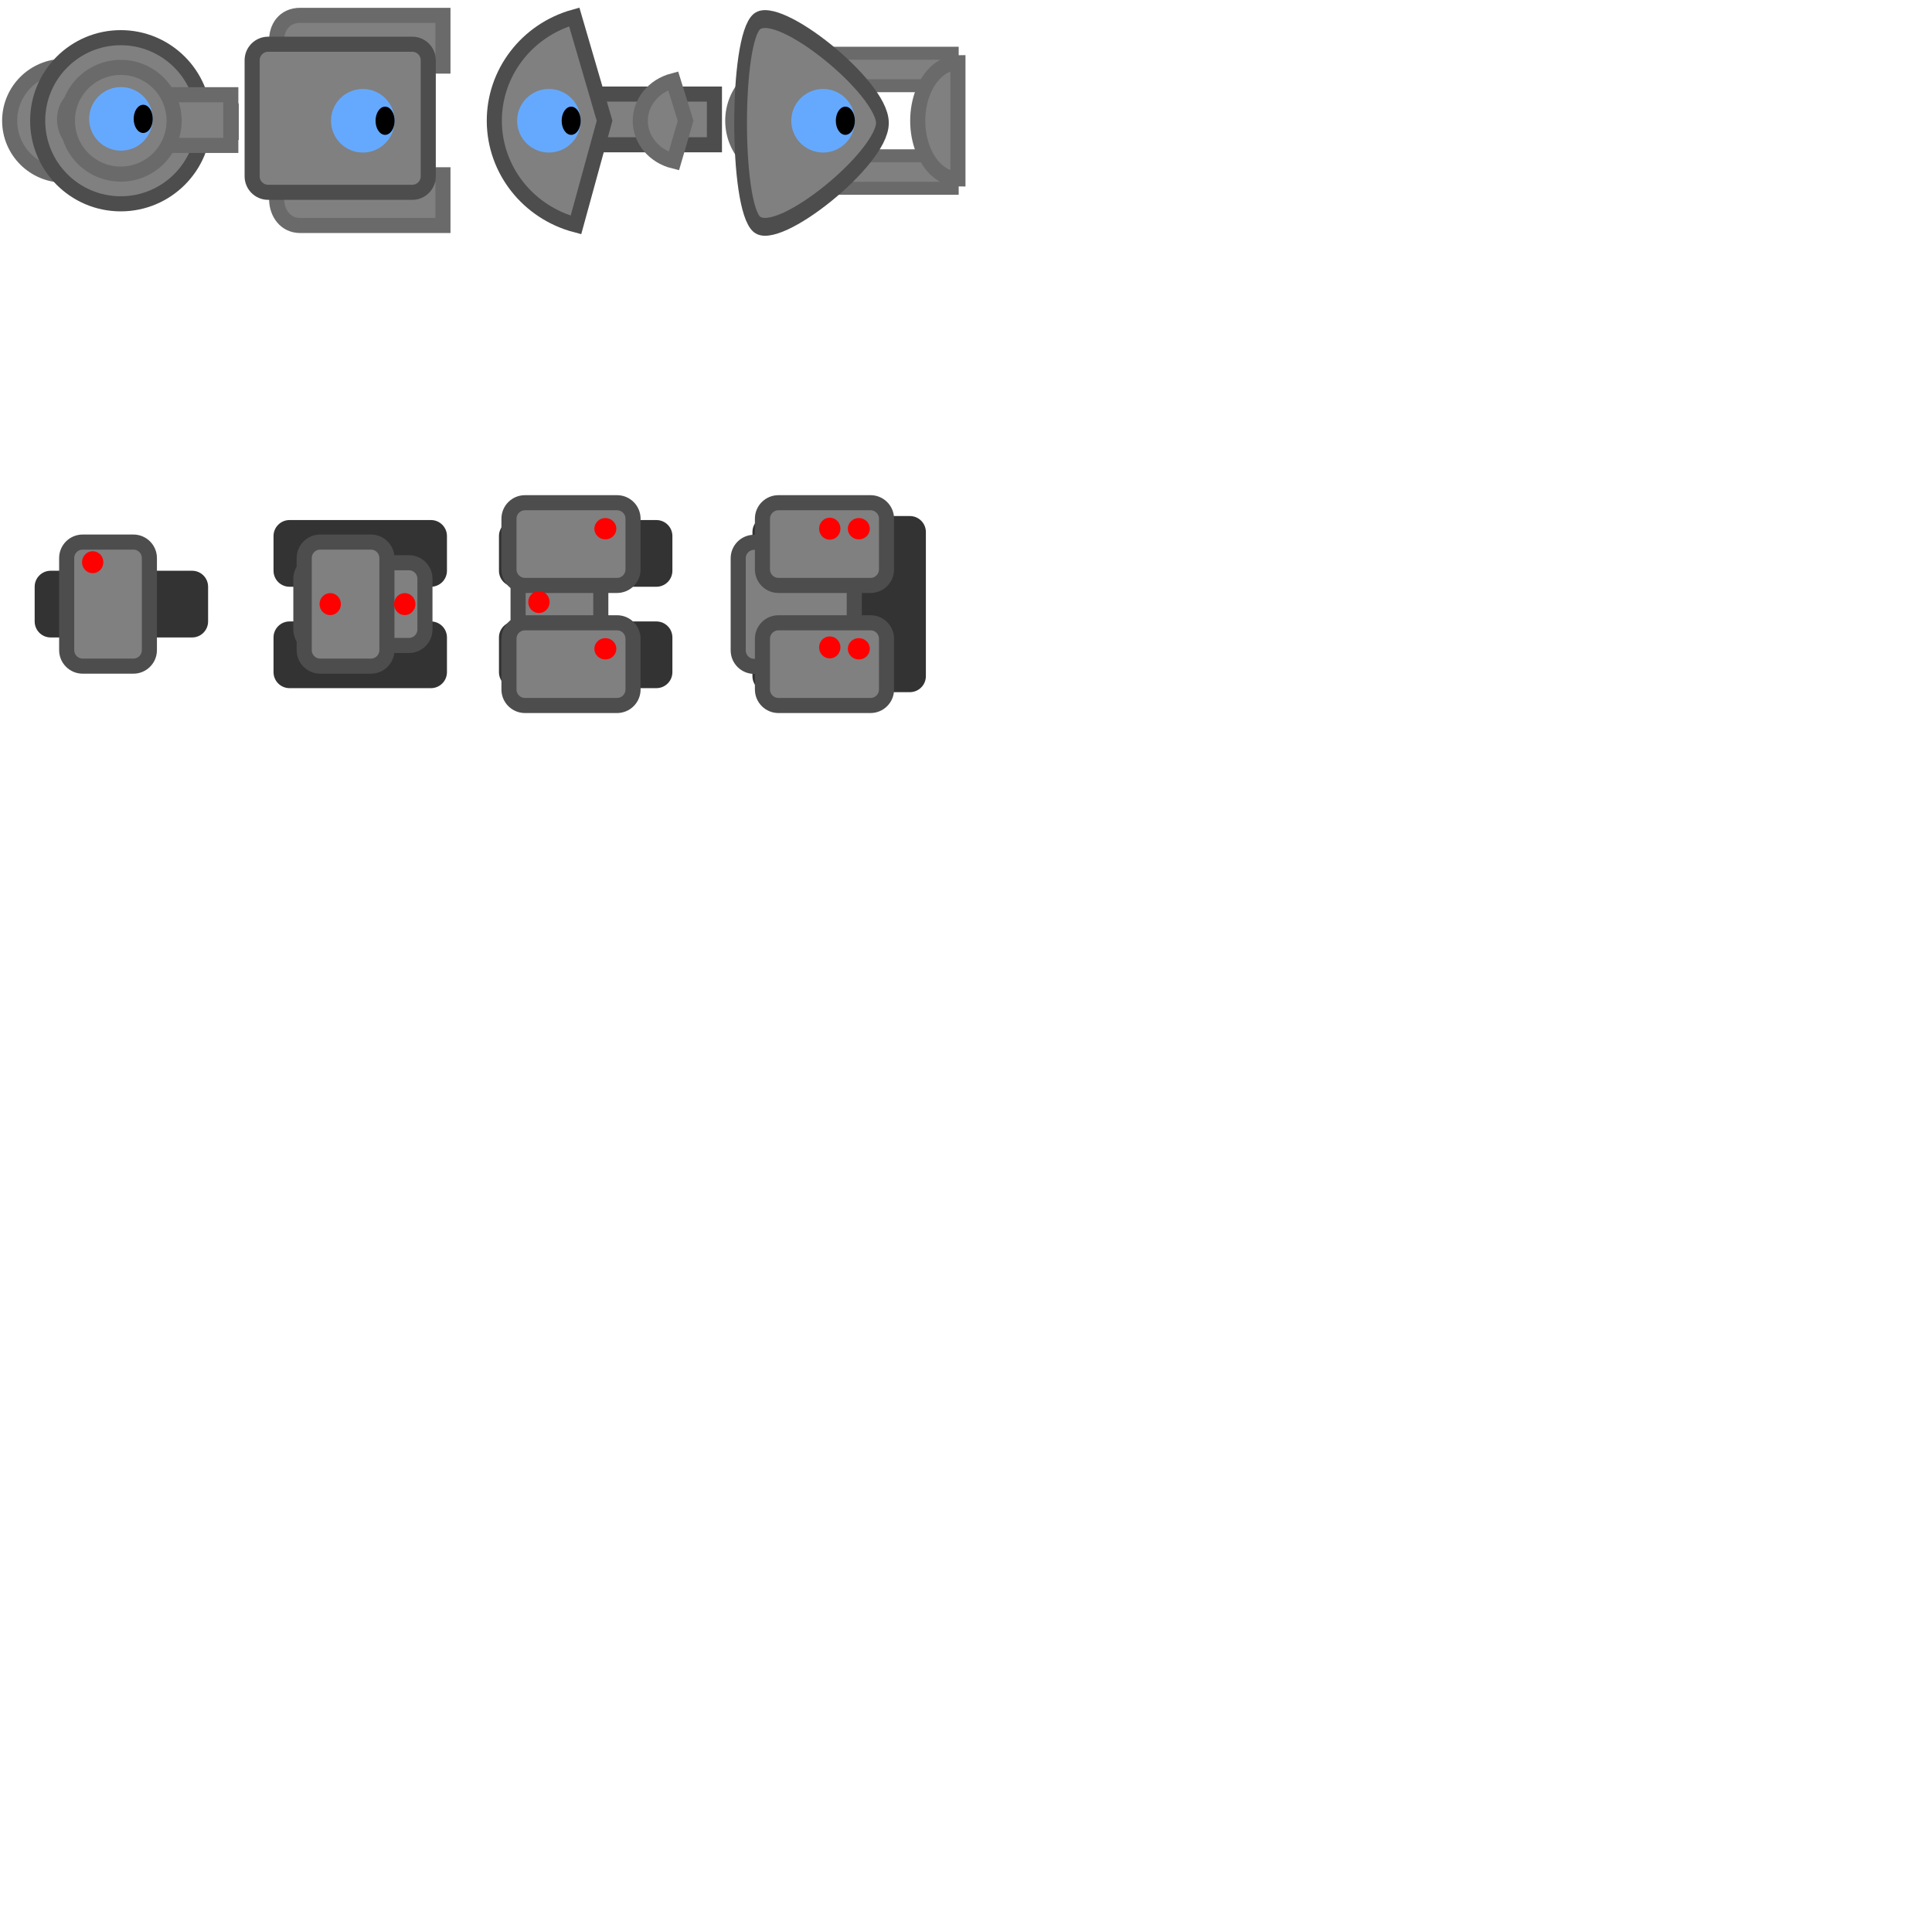
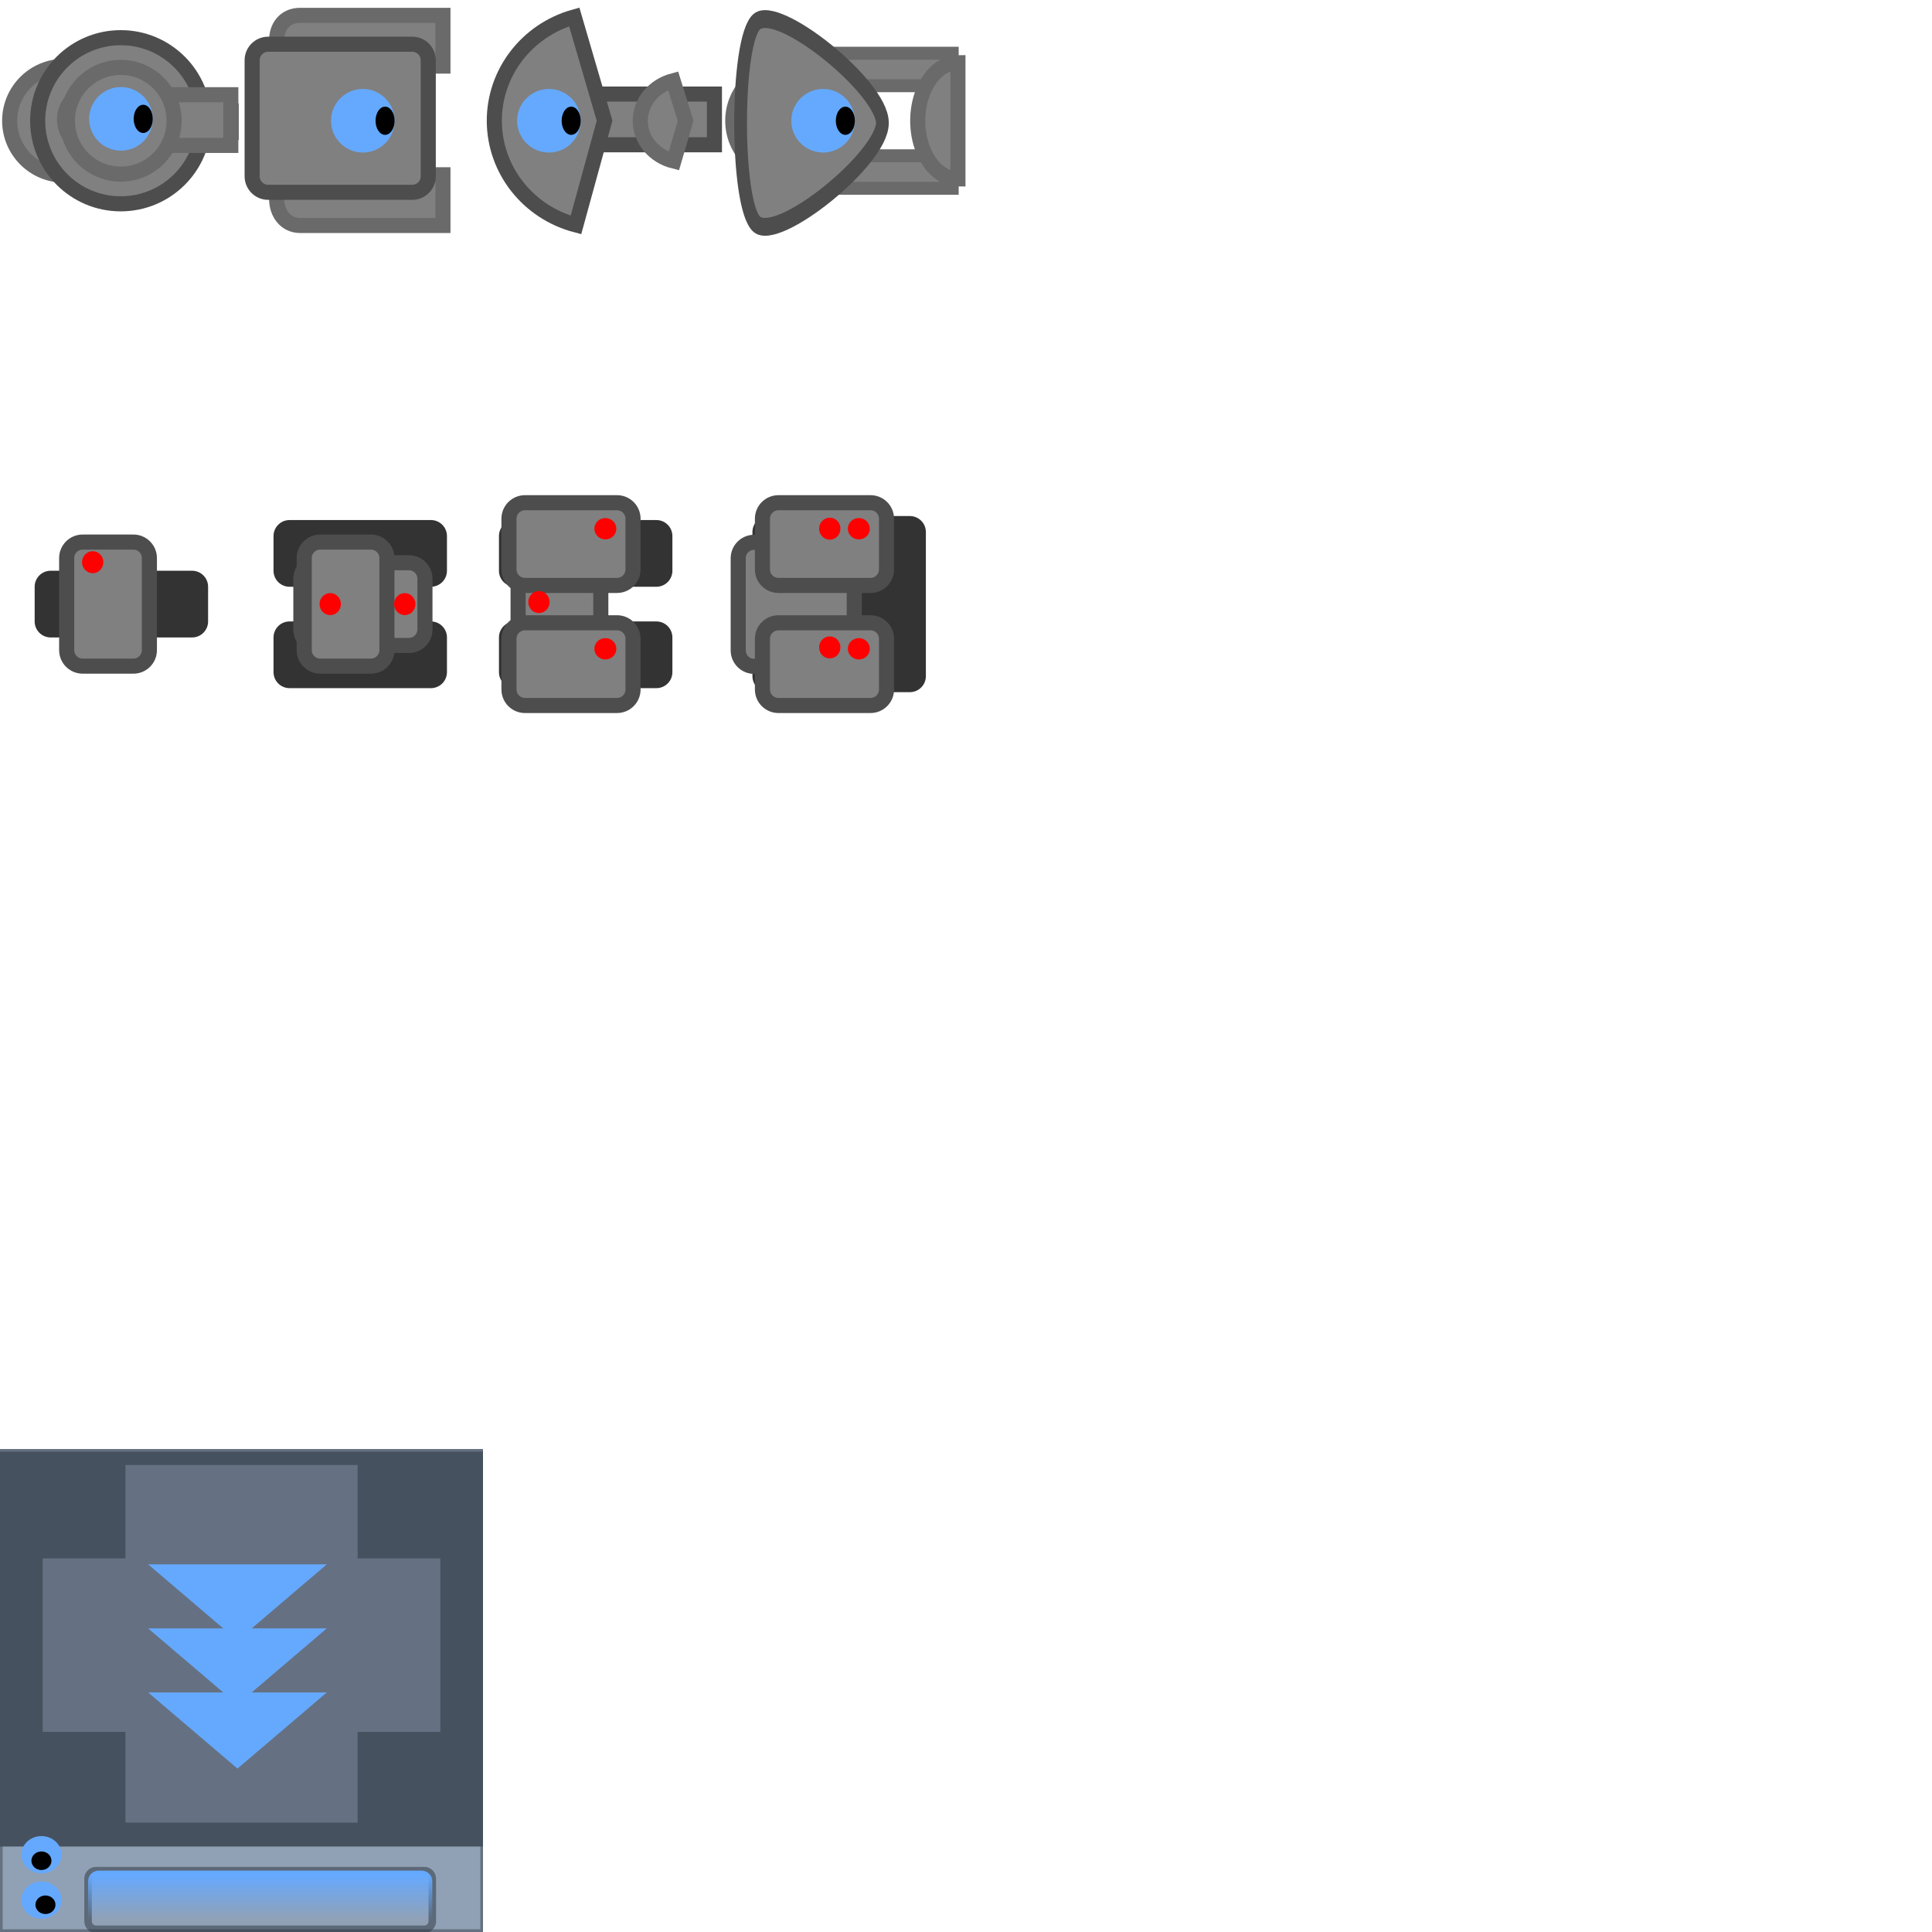
<svg xmlns="http://www.w3.org/2000/svg" xmlns:xlink="http://www.w3.org/1999/xlink" width="256" height="256" viewBox="0 0 256 256" id="svg4858" version="1.1">
-   <defs id="defs4860" />
+   <defs id="defs4860">
+     <linearGradient xlink:href="#linearGradient4582" id="linearGradient4588" x1="31.113" y1="-909.527" x2="31.113" y2="-921.547" gradientUnits="userSpaceOnUse" gradientTransform="matrix(1.121719,0,0,0.4997801,-1.420124,206.1581)" />
+     <linearGradient id="linearGradient4582">
+       <stop style="stop-color:#65a9ff;stop-opacity:1" offset="0" id="stop4584" />
+       <stop style="stop-color:#65a9ff;stop-opacity:0" offset="1" id="stop4586" />
+     </linearGradient>
+   </defs>
  <g id="layer1" transform="translate(0,-796.3622)" style="display:inline">
    <path style="color:#000000;clip-rule:nonzero;display:inline;overflow:visible;visibility:visible;opacity:1;isolation:auto;mix-blend-mode:normal;color-interpolation:sRGB;color-interpolation-filters:linearRGB;solid-color:#000000;solid-opacity:1;fill:#808080;fill-opacity:1;fill-rule:nonzero;stroke:#6a6a6a;stroke-width:2;stroke-linecap:butt;stroke-linejoin:miter;stroke-miterlimit:4;stroke-dasharray:none;stroke-dashoffset:0;stroke-opacity:1;color-rendering:auto;image-rendering:auto;shape-rendering:auto;text-rendering:auto;enable-background:accumulate" d="m 39.78,798.397 18.912,0 0,6.718 -18.912,0 c -3.99,0 -4.326,-6.718 0,-6.718 z" id="rect4966" />
    <use x="0" y="0" xlink:href="#rect4966" id="use5041" transform="translate(0,21.125)" width="100%" height="100%" style="stroke:#6a6a6a;stroke-opacity:1" />
    <rect style="color:#000000;clip-rule:nonzero;display:inline;overflow:visible;visibility:visible;opacity:1;isolation:auto;mix-blend-mode:normal;color-interpolation:sRGB;color-interpolation-filters:linearRGB;solid-color:#000000;solid-opacity:1;fill:#808080;fill-opacity:1;fill-rule:nonzero;stroke:#4d4d4d;stroke-width:2;stroke-linecap:butt;stroke-linejoin:miter;stroke-miterlimit:4;stroke-dasharray:none;stroke-dashoffset:0;stroke-opacity:1;color-rendering:auto;image-rendering:auto;shape-rendering:auto;text-rendering:auto;enable-background:accumulate" id="rect5064" width="23.335" height="19.622" x="33.411" y="802.223" rx="2.121" ry="2.121" />
    <circle style="color:#000000;clip-rule:nonzero;display:inline;overflow:visible;visibility:visible;opacity:1;isolation:auto;mix-blend-mode:normal;color-interpolation:sRGB;color-interpolation-filters:linearRGB;solid-color:#000000;solid-opacity:1;fill:#808080;fill-opacity:1;fill-rule:nonzero;stroke:#6a6a6a;stroke-width:2;stroke-linecap:butt;stroke-linejoin:miter;stroke-miterlimit:4;stroke-dasharray:none;stroke-dashoffset:0;stroke-opacity:1;color-rendering:auto;image-rendering:auto;shape-rendering:auto;text-rendering:auto;enable-background:accumulate" id="circle5037" cx="104.3" cy="812.362" r="7.206" />
    <g id="g5031" transform="matrix(1,0,0,0.7376313,70.00357,213.1384)">
      <rect style="color:#000000;clip-rule:nonzero;display:inline;overflow:visible;visibility:visible;opacity:1;isolation:auto;mix-blend-mode:normal;color-interpolation:sRGB;color-interpolation-filters:linearRGB;solid-color:#000000;solid-opacity:1;fill:#808080;fill-opacity:1;fill-rule:nonzero;stroke:#6a6a6a;stroke-width:2.329;stroke-linecap:butt;stroke-linejoin:miter;stroke-miterlimit:4;stroke-dasharray:none;stroke-dashoffset:0;stroke-opacity:1;color-rendering:auto;image-rendering:auto;shape-rendering:auto;text-rendering:auto;enable-background:accumulate" id="rect5033" width="18.208" height="5.834" x="37.655" y="800.234" />
      <rect y="818.656" x="37.655" height="5.834" width="18.208" id="rect5035" style="color:#000000;clip-rule:nonzero;display:inline;overflow:visible;visibility:visible;opacity:1;isolation:auto;mix-blend-mode:normal;color-interpolation:sRGB;color-interpolation-filters:linearRGB;solid-color:#000000;solid-opacity:1;fill:#808080;fill-opacity:1;fill-rule:nonzero;stroke:#6a6a6a;stroke-width:2.329;stroke-linecap:butt;stroke-linejoin:miter;stroke-miterlimit:4;stroke-dasharray:none;stroke-dashoffset:0;stroke-opacity:1;color-rendering:auto;image-rendering:auto;shape-rendering:auto;text-rendering:auto;enable-background:accumulate" />
    </g>
    <circle r="7.206" cy="812.362" cx="8.487" id="circle4948" style="color:#000000;clip-rule:nonzero;display:inline;overflow:visible;visibility:visible;opacity:1;isolation:auto;mix-blend-mode:normal;color-interpolation:sRGB;color-interpolation-filters:linearRGB;solid-color:#000000;solid-opacity:1;fill:#808080;fill-opacity:1;fill-rule:nonzero;stroke:#6a6a6a;stroke-width:2;stroke-linecap:butt;stroke-linejoin:miter;stroke-miterlimit:4;stroke-dasharray:none;stroke-dashoffset:0;stroke-opacity:1;color-rendering:auto;image-rendering:auto;shape-rendering:auto;text-rendering:auto;enable-background:accumulate" />
    <circle style="color:#000000;clip-rule:nonzero;display:inline;overflow:visible;visibility:visible;opacity:1;isolation:auto;mix-blend-mode:normal;color-interpolation:sRGB;color-interpolation-filters:linearRGB;solid-color:#000000;solid-opacity:1;fill:#808080;fill-opacity:1;fill-rule:nonzero;stroke:#4d4d4d;stroke-width:2;stroke-linecap:butt;stroke-linejoin:miter;stroke-miterlimit:4;stroke-dasharray:none;stroke-dashoffset:0;stroke-opacity:1;color-rendering:auto;image-rendering:auto;shape-rendering:auto;text-rendering:auto;enable-background:accumulate" id="path4887" cx="16" cy="812.362" r="11.007" />
    <path style="color:#000000;clip-rule:nonzero;display:inline;overflow:visible;visibility:visible;opacity:1;isolation:auto;mix-blend-mode:normal;color-interpolation:sRGB;color-interpolation-filters:linearRGB;solid-color:#000000;solid-opacity:1;fill:#4d4d4d;fill-opacity:1;fill-rule:nonzero;stroke:none;stroke-width:2;stroke-linecap:butt;stroke-linejoin:miter;stroke-miterlimit:4;stroke-dasharray:none;stroke-dashoffset:0;stroke-opacity:1;color-rendering:auto;image-rendering:auto;shape-rendering:auto;text-rendering:auto;enable-background:accumulate" d="m 23.057,810.067 8.566,0 0,4.839 -8.566,0" id="rect4914" />
    <g id="g4920" transform="matrix(0.6940854,0,0,0.6940854,8.484005,192.5135)">
      <circle style="color:#000000;clip-rule:nonzero;display:inline;overflow:visible;visibility:visible;opacity:1;isolation:auto;mix-blend-mode:normal;color-interpolation:sRGB;color-interpolation-filters:linearRGB;solid-color:#000000;solid-opacity:1;fill:#65a9ff;fill-opacity:1;fill-rule:nonzero;stroke:none;stroke-width:2;stroke-linecap:butt;stroke-linejoin:miter;stroke-miterlimit:4;stroke-dasharray:none;stroke-dashoffset:0;stroke-opacity:1;color-rendering:auto;image-rendering:auto;shape-rendering:auto;text-rendering:auto;enable-background:accumulate" id="circle4889" cx="10.686" cy="812.362" r="6.068" />
      <ellipse ry="2.693" rx="1.818" cy="812.362" cx="14.936" id="circle4916" style="color:#000000;clip-rule:nonzero;display:inline;overflow:visible;visibility:visible;opacity:1;isolation:auto;mix-blend-mode:normal;color-interpolation:sRGB;color-interpolation-filters:linearRGB;solid-color:#000000;solid-opacity:1;fill:#000000;fill-opacity:1;fill-rule:nonzero;stroke:none;stroke-width:2;stroke-linecap:butt;stroke-linejoin:miter;stroke-miterlimit:4;stroke-dasharray:none;stroke-dashoffset:0;stroke-opacity:1;color-rendering:auto;image-rendering:auto;shape-rendering:auto;text-rendering:auto;enable-background:accumulate" />
    </g>
    <rect style="color:#000000;clip-rule:nonzero;display:inline;overflow:visible;visibility:visible;opacity:1;isolation:auto;mix-blend-mode:normal;color-interpolation:sRGB;color-interpolation-filters:linearRGB;solid-color:#000000;solid-opacity:1;fill:#808080;fill-opacity:1;fill-rule:nonzero;stroke:#4d4d4d;stroke-width:2;stroke-linecap:butt;stroke-linejoin:miter;stroke-miterlimit:4;stroke-dasharray:none;stroke-dashoffset:0;stroke-opacity:1;color-rendering:auto;image-rendering:auto;shape-rendering:auto;text-rendering:auto;enable-background:accumulate" id="rect5008" width="21.036" height="6.718" x="73.629" y="808.827" />
    <use height="100%" width="100%" transform="translate(-28.10749,10.5184)" id="use5044" xlink:href="#rect4966" y="0" x="0" />
    <circle cy="812.362" cx="16" id="circle5046" style="color:#000000;clip-rule:nonzero;display:inline;overflow:visible;visibility:visible;opacity:1;isolation:auto;mix-blend-mode:normal;color-interpolation:sRGB;color-interpolation-filters:linearRGB;solid-color:#000000;solid-opacity:1;fill:#808080;fill-opacity:1;fill-rule:nonzero;stroke:#6a6a6a;stroke-width:2;stroke-linecap:butt;stroke-linejoin:miter;stroke-miterlimit:4;stroke-dasharray:none;stroke-dashoffset:0;stroke-opacity:1;color-rendering:auto;image-rendering:auto;shape-rendering:auto;text-rendering:auto;enable-background:accumulate" r="7.069" />
    <path id="circle4996" style="color:#000000;clip-rule:nonzero;display:inline;overflow:visible;visibility:visible;opacity:1;isolation:auto;mix-blend-mode:normal;color-interpolation:sRGB;color-interpolation-filters:linearRGB;solid-color:#000000;solid-opacity:1;fill:#808080;fill-opacity:1;fill-rule:nonzero;stroke:#4d4d4d;stroke-width:2;stroke-linecap:butt;stroke-linejoin:miter;stroke-miterlimit:4;stroke-dasharray:none;stroke-dashoffset:0;stroke-opacity:1;color-rendering:auto;image-rendering:auto;shape-rendering:auto;text-rendering:auto;enable-background:accumulate" d="M 76.317,826.169 A 14.609,14.302 0 0 1 65.5,812.472 14.609,14.302 0 0 1 76.092,798.606 l 4.017,13.751 z" />
    <path d="m 89.287,817.709 a 6.008,5.527 0 0 1 -4.449,-5.293 6.008,5.527 0 0 1 4.356,-5.358 l 1.652,5.314 z" style="color:#000000;clip-rule:nonzero;display:inline;overflow:visible;visibility:visible;opacity:1;isolation:auto;mix-blend-mode:normal;color-interpolation:sRGB;color-interpolation-filters:linearRGB;solid-color:#000000;solid-opacity:1;fill:#808080;fill-opacity:1;fill-rule:nonzero;stroke:#6a6a6a;stroke-width:2;stroke-linecap:butt;stroke-linejoin:miter;stroke-miterlimit:4;stroke-dasharray:none;stroke-dashoffset:0;stroke-opacity:1;color-rendering:auto;image-rendering:auto;shape-rendering:auto;text-rendering:auto;enable-background:accumulate" id="path5010" />
    <g id="g5014" transform="matrix(0.6940854,0,0,0.6940854,101.6453,248.5135)">
      <circle style="color:#000000;clip-rule:nonzero;display:inline;overflow:visible;visibility:visible;opacity:1;isolation:auto;mix-blend-mode:normal;color-interpolation:sRGB;color-interpolation-filters:linearRGB;solid-color:#000000;solid-opacity:1;fill:#65a9ff;fill-opacity:1;fill-rule:nonzero;stroke:none;stroke-width:2;stroke-linecap:butt;stroke-linejoin:miter;stroke-miterlimit:4;stroke-dasharray:none;stroke-dashoffset:0;stroke-opacity:1;color-rendering:auto;image-rendering:auto;shape-rendering:auto;text-rendering:auto;enable-background:accumulate" id="circle5016" cx="10.686" cy="812.362" r="6.068" />
      <ellipse ry="2.693" rx="1.818" cy="812.362" cx="14.936" id="ellipse5018" style="color:#000000;clip-rule:nonzero;display:inline;overflow:visible;visibility:visible;opacity:1;isolation:auto;mix-blend-mode:normal;color-interpolation:sRGB;color-interpolation-filters:linearRGB;solid-color:#000000;solid-opacity:1;fill:#000000;fill-opacity:1;fill-rule:nonzero;stroke:none;stroke-width:2;stroke-linecap:butt;stroke-linejoin:miter;stroke-miterlimit:4;stroke-dasharray:none;stroke-dashoffset:0;stroke-opacity:1;color-rendering:auto;image-rendering:auto;shape-rendering:auto;text-rendering:auto;enable-background:accumulate" />
    </g>
    <path style="color:#000000;clip-rule:nonzero;display:inline;overflow:visible;visibility:visible;opacity:1;isolation:auto;mix-blend-mode:normal;color-interpolation:sRGB;color-interpolation-filters:linearRGB;solid-color:#000000;solid-opacity:1;fill:#808080;fill-opacity:1;fill-rule:nonzero;stroke:#4d4d4d;stroke-width:1.379;stroke-linecap:butt;stroke-linejoin:miter;stroke-miterlimit:4;stroke-dasharray:none;stroke-dashoffset:0;stroke-opacity:1;color-rendering:auto;image-rendering:auto;shape-rendering:auto;text-rendering:auto;enable-background:accumulate" id="path5048" d="m 85.057,778.005 c 0,2.731 -11.2,9.197 -13.565,7.832 -2.365,-1.366 -2.365,-14.298 0,-15.663 2.365,-1.366 13.565,5.101 13.565,7.832 z" transform="matrix(1.225141,0,0,1.716522,12.71724,-522.8096)" />
    <path id="path5022" style="color:#000000;clip-rule:nonzero;display:inline;overflow:visible;visibility:visible;opacity:1;isolation:auto;mix-blend-mode:normal;color-interpolation:sRGB;color-interpolation-filters:linearRGB;solid-color:#000000;solid-opacity:1;fill:#808080;fill-opacity:1;fill-rule:nonzero;stroke:#6a6a6a;stroke-width:2;stroke-linecap:butt;stroke-linejoin:miter;stroke-miterlimit:4;stroke-dasharray:none;stroke-dashoffset:0;stroke-opacity:1;color-rendering:auto;image-rendering:auto;shape-rendering:auto;text-rendering:auto;enable-background:accumulate" d="m 126.932,820.075 a 5.328,7.705 0 0 1 -4.614,-3.852 5.328,7.705 0 0 1 0,-7.705 5.328,7.705 0 0 1 4.614,-3.852 l 0,7.705 z" />
    <g id="g5128" transform="translate(32,1.353553)">
      <rect ry="2.121" rx="2.121" y="863.918" x="4.243" height="8.839" width="22.981" id="rect5120" style="color:#000000;clip-rule:nonzero;display:inline;overflow:visible;visibility:visible;opacity:1;isolation:auto;mix-blend-mode:normal;color-interpolation:sRGB;color-interpolation-filters:linearRGB;solid-color:#000000;solid-opacity:1;fill:#333333;fill-opacity:1;fill-rule:evenodd;stroke:none;stroke-width:1px;stroke-linecap:butt;stroke-linejoin:miter;stroke-miterlimit:4;stroke-dasharray:none;stroke-dashoffset:0;stroke-opacity:1;color-rendering:auto;image-rendering:auto;shape-rendering:auto;text-rendering:auto;enable-background:accumulate" />
      <rect style="color:#000000;clip-rule:nonzero;display:inline;overflow:visible;visibility:visible;opacity:1;isolation:auto;mix-blend-mode:normal;color-interpolation:sRGB;color-interpolation-filters:linearRGB;solid-color:#000000;solid-opacity:1;fill:#333333;fill-opacity:1;fill-rule:evenodd;stroke:none;stroke-width:1px;stroke-linecap:butt;stroke-linejoin:miter;stroke-miterlimit:4;stroke-dasharray:none;stroke-dashoffset:0;stroke-opacity:1;color-rendering:auto;image-rendering:auto;shape-rendering:auto;text-rendering:auto;enable-background:accumulate" id="rect5122" width="22.981" height="8.839" x="4.243" y="877.353" rx="2.121" ry="2.121" />
    </g>
    <rect style="color:#000000;clip-rule:nonzero;display:inline;overflow:visible;visibility:visible;opacity:1;isolation:auto;mix-blend-mode:normal;color-interpolation:sRGB;color-interpolation-filters:linearRGB;solid-color:#000000;solid-opacity:1;fill:#808080;fill-opacity:1;fill-rule:nonzero;stroke:#4d4d4d;stroke-width:2;stroke-linecap:butt;stroke-linejoin:miter;stroke-miterlimit:4;stroke-dasharray:none;stroke-dashoffset:0;stroke-opacity:1;color-rendering:auto;image-rendering:auto;shape-rendering:auto;text-rendering:auto;enable-background:accumulate" id="rect5134" width="10.96" height="16.44" x="-881.889" y="-56.307" rx="2.121" ry="2.121" transform="matrix(0,-1,-1,0,0,0)" />
    <rect ry="2.121" rx="2.121" y="868.189" x="40.309" height="16.44" width="10.96" id="rect5126" style="color:#000000;clip-rule:nonzero;display:inline;overflow:visible;visibility:visible;opacity:1;isolation:auto;mix-blend-mode:normal;color-interpolation:sRGB;color-interpolation-filters:linearRGB;solid-color:#000000;solid-opacity:1;fill:#808080;fill-opacity:1;fill-rule:nonzero;stroke:#4d4d4d;stroke-width:2;stroke-linecap:butt;stroke-linejoin:miter;stroke-miterlimit:4;stroke-dasharray:none;stroke-dashoffset:0;stroke-opacity:1;color-rendering:auto;image-rendering:auto;shape-rendering:auto;text-rendering:auto;enable-background:accumulate" />
    <g transform="translate(61.87184,1.353553)" id="g5150">
      <rect style="color:#000000;clip-rule:nonzero;display:inline;overflow:visible;visibility:visible;opacity:1;isolation:auto;mix-blend-mode:normal;color-interpolation:sRGB;color-interpolation-filters:linearRGB;solid-color:#000000;solid-opacity:1;fill:#333333;fill-opacity:1;fill-rule:evenodd;stroke:none;stroke-width:1px;stroke-linecap:butt;stroke-linejoin:miter;stroke-miterlimit:4;stroke-dasharray:none;stroke-dashoffset:0;stroke-opacity:1;color-rendering:auto;image-rendering:auto;shape-rendering:auto;text-rendering:auto;enable-background:accumulate" id="rect5152" width="22.981" height="8.839" x="4.243" y="863.918" rx="2.121" ry="2.121" />
      <rect ry="2.121" rx="2.121" y="877.353" x="4.243" height="8.839" width="22.981" id="rect5154" style="color:#000000;clip-rule:nonzero;display:inline;overflow:visible;visibility:visible;opacity:1;isolation:auto;mix-blend-mode:normal;color-interpolation:sRGB;color-interpolation-filters:linearRGB;solid-color:#000000;solid-opacity:1;fill:#333333;fill-opacity:1;fill-rule:evenodd;stroke:none;stroke-width:1px;stroke-linecap:butt;stroke-linejoin:miter;stroke-miterlimit:4;stroke-dasharray:none;stroke-dashoffset:0;stroke-opacity:1;color-rendering:auto;image-rendering:auto;shape-rendering:auto;text-rendering:auto;enable-background:accumulate" />
    </g>
    <rect style="color:#000000;clip-rule:nonzero;display:inline;overflow:visible;visibility:visible;opacity:1;isolation:auto;mix-blend-mode:normal;color-interpolation:sRGB;color-interpolation-filters:linearRGB;solid-color:#000000;solid-opacity:1;fill:#333333;fill-opacity:1;fill-rule:evenodd;stroke:none;stroke-width:1px;stroke-linecap:butt;stroke-linejoin:miter;stroke-miterlimit:4;stroke-dasharray:none;stroke-dashoffset:0;stroke-opacity:1;color-rendering:auto;image-rendering:auto;shape-rendering:auto;text-rendering:auto;enable-background:accumulate" id="rect5195" width="22.981" height="23.335" x="99.702" y="864.741" rx="2.121" ry="2.121" />
    <rect ry="2.121" rx="2.121" y="868.219" x="-79.609" height="16.44" width="10.96" id="rect5177" style="color:#000000;clip-rule:nonzero;display:inline;overflow:visible;visibility:visible;opacity:1;isolation:auto;mix-blend-mode:normal;color-interpolation:sRGB;color-interpolation-filters:linearRGB;solid-color:#000000;solid-opacity:1;fill:#808080;fill-opacity:1;fill-rule:nonzero;stroke:#4d4d4d;stroke-width:2;stroke-linecap:butt;stroke-linejoin:miter;stroke-miterlimit:4;stroke-dasharray:none;stroke-dashoffset:0;stroke-opacity:1;color-rendering:auto;image-rendering:auto;shape-rendering:auto;text-rendering:auto;enable-background:accumulate" transform="scale(-1,1)" />
    <rect transform="matrix(0,1,-1,0,0,0)" style="color:#000000;clip-rule:nonzero;display:inline;overflow:visible;visibility:visible;opacity:1;isolation:auto;mix-blend-mode:normal;color-interpolation:sRGB;color-interpolation-filters:linearRGB;solid-color:#000000;solid-opacity:1;fill:#808080;fill-opacity:1;fill-rule:nonzero;stroke:#4d4d4d;stroke-width:2;stroke-linecap:butt;stroke-linejoin:miter;stroke-miterlimit:4;stroke-dasharray:none;stroke-dashoffset:0;stroke-opacity:1;color-rendering:auto;image-rendering:auto;shape-rendering:auto;text-rendering:auto;enable-background:accumulate" id="rect5158" width="10.96" height="16.44" x="862.974" y="-83.881" rx="2.121" ry="2.121" />
    <rect ry="2.121" rx="2.121" y="-83.881" x="878.884" height="16.44" width="10.96" id="rect5171" style="color:#000000;clip-rule:nonzero;display:inline;overflow:visible;visibility:visible;opacity:1;isolation:auto;mix-blend-mode:normal;color-interpolation:sRGB;color-interpolation-filters:linearRGB;solid-color:#000000;solid-opacity:1;fill:#808080;fill-opacity:1;fill-rule:nonzero;stroke:#4d4d4d;stroke-width:2;stroke-linecap:butt;stroke-linejoin:miter;stroke-miterlimit:4;stroke-dasharray:none;stroke-dashoffset:0;stroke-opacity:1;color-rendering:auto;image-rendering:auto;shape-rendering:auto;text-rendering:auto;enable-background:accumulate" transform="matrix(0,1,-1,0,0,0)" />
    <rect ry="2.121" rx="2.121" y="868.219" x="-113.196" height="16.44" width="15.38" id="rect5201" style="color:#000000;clip-rule:nonzero;display:inline;overflow:visible;visibility:visible;opacity:1;isolation:auto;mix-blend-mode:normal;color-interpolation:sRGB;color-interpolation-filters:linearRGB;solid-color:#000000;solid-opacity:1;fill:#808080;fill-opacity:1;fill-rule:nonzero;stroke:#4d4d4d;stroke-width:2;stroke-linecap:butt;stroke-linejoin:miter;stroke-miterlimit:4;stroke-dasharray:none;stroke-dashoffset:0;stroke-opacity:1;color-rendering:auto;image-rendering:auto;shape-rendering:auto;text-rendering:auto;enable-background:accumulate" transform="scale(-1,1)" />
    <rect transform="matrix(0,1,-1,0,0,0)" style="color:#000000;clip-rule:nonzero;display:inline;overflow:visible;visibility:visible;opacity:1;isolation:auto;mix-blend-mode:normal;color-interpolation:sRGB;color-interpolation-filters:linearRGB;solid-color:#000000;solid-opacity:1;fill:#808080;fill-opacity:1;fill-rule:nonzero;stroke:#4d4d4d;stroke-width:2;stroke-linecap:butt;stroke-linejoin:miter;stroke-miterlimit:4;stroke-dasharray:none;stroke-dashoffset:0;stroke-opacity:1;color-rendering:auto;image-rendering:auto;shape-rendering:auto;text-rendering:auto;enable-background:accumulate" id="rect5205" width="10.96" height="16.44" x="862.974" y="-117.468" rx="2.121" ry="2.121" />
    <rect ry="2.121" rx="2.121" y="-117.468" x="878.884" height="16.44" width="10.96" id="rect5211" style="color:#000000;clip-rule:nonzero;display:inline;overflow:visible;visibility:visible;opacity:1;isolation:auto;mix-blend-mode:normal;color-interpolation:sRGB;color-interpolation-filters:linearRGB;solid-color:#000000;solid-opacity:1;fill:#808080;fill-opacity:1;fill-rule:nonzero;stroke:#4d4d4d;stroke-width:2;stroke-linecap:butt;stroke-linejoin:miter;stroke-miterlimit:4;stroke-dasharray:none;stroke-dashoffset:0;stroke-opacity:1;color-rendering:auto;image-rendering:auto;shape-rendering:auto;text-rendering:auto;enable-background:accumulate" transform="matrix(0,1,-1,0,0,0)" />
    <g style="display:inline" id="g5297" transform="translate(-32,796.3622)">
      <g id="g5136" transform="translate(32.35014,-801.7261)" style="display:inline">
        <rect style="color:#000000;clip-rule:nonzero;display:inline;overflow:visible;visibility:visible;opacity:1;isolation:auto;mix-blend-mode:normal;color-interpolation:sRGB;color-interpolation-filters:linearRGB;solid-color:#000000;solid-opacity:1;fill:#333333;fill-opacity:1;fill-rule:evenodd;stroke:none;stroke-width:1px;stroke-linecap:butt;stroke-linejoin:miter;stroke-miterlimit:4;stroke-dasharray:none;stroke-dashoffset:0;stroke-opacity:1;color-rendering:auto;image-rendering:auto;shape-rendering:auto;text-rendering:auto;enable-background:accumulate" id="rect5140" width="22.981" height="8.839" x="4.243" y="877.353" rx="2.121" ry="2.121" />
      </g>
      <rect ry="2.121" rx="2.121" y="868.189" x="40.835" height="16.44" width="10.96" id="rect5144" style="color:#000000;clip-rule:nonzero;display:inline;overflow:visible;visibility:visible;opacity:1;isolation:auto;mix-blend-mode:normal;color-interpolation:sRGB;color-interpolation-filters:linearRGB;solid-color:#000000;solid-opacity:1;fill:#808080;fill-opacity:1;fill-rule:nonzero;stroke:#4d4d4d;stroke-width:2;stroke-linecap:butt;stroke-linejoin:miter;stroke-miterlimit:4;stroke-dasharray:none;stroke-dashoffset:0;stroke-opacity:1;color-rendering:auto;image-rendering:auto;shape-rendering:auto;text-rendering:auto;enable-background:accumulate" transform="translate(0,-796.3622)" />
    </g>
+     <rect y="988.362" x="0" height="64" width="64" id="rect4572" style="color:#000000;clip-rule:nonzero;display:inline;overflow:visible;visibility:visible;opacity:1;isolation:auto;mix-blend-mode:normal;color-interpolation:sRGB;color-interpolation-filters:linearRGB;solid-color:#000000;solid-opacity:1;fill:#657182;fill-opacity:1;fill-rule:evenodd;stroke:none;stroke-width:1px;stroke-linecap:butt;stroke-linejoin:miter;stroke-miterlimit:4;stroke-dasharray:none;stroke-dashoffset:0;stroke-opacity:1;color-rendering:auto;image-rendering:auto;shape-rendering:auto;text-rendering:auto;enable-background:accumulate" />
+     <rect style="color:#000000;clip-rule:nonzero;display:inline;overflow:visible;visibility:visible;opacity:0.5;isolation:auto;mix-blend-mode:normal;color-interpolation:sRGB;color-interpolation-filters:linearRGB;solid-color:#000000;solid-opacity:1;fill:#28313c;fill-opacity:1;fill-rule:evenodd;stroke:none;stroke-width:1px;stroke-linecap:butt;stroke-linejoin:miter;stroke-miterlimit:4;stroke-dasharray:none;stroke-dashoffset:0;stroke-opacity:1;color-rendering:auto;image-rendering:auto;shape-rendering:auto;text-rendering:auto;enable-background:accumulate" id="rect4574" width="64" height="52.333" x="9.2035926e-08" y="988.716" />
+     <rect transform="scale(1,-1)" style="color:#000000;clip-rule:nonzero;display:inline;overflow:visible;visibility:visible;opacity:1;isolation:auto;mix-blend-mode:normal;color-interpolation:sRGB;color-interpolation-filters:linearRGB;solid-color:#000000;solid-opacity:1;fill:#91a1b5;fill-opacity:1;fill-rule:evenodd;stroke:none;stroke-width:1px;stroke-linecap:butt;stroke-linejoin:miter;stroke-miterlimit:4;stroke-dasharray:none;stroke-dashoffset:0;stroke-opacity:1;color-rendering:auto;image-rendering:auto;shape-rendering:auto;text-rendering:auto;enable-background:accumulate" id="rect4578" width="63.293" height="10.953" x="0.354" y="-1052.002" />
+     <rect style="color:#000000;clip-rule:nonzero;display:inline;overflow:visible;visibility:visible;opacity:1;isolation:auto;mix-blend-mode:normal;color-interpolation:sRGB;color-interpolation-filters:linearRGB;solid-color:#000000;solid-opacity:1;fill:#657182;fill-opacity:1;fill-rule:evenodd;stroke:none;stroke-width:1px;stroke-linecap:butt;stroke-linejoin:miter;stroke-miterlimit:4;stroke-dasharray:none;stroke-dashoffset:0;stroke-opacity:1;color-rendering:auto;image-rendering:auto;shape-rendering:auto;text-rendering:auto;enable-background:accumulate" id="rect4594" width="52.686" height="22.988" x="5.657" y="1002.858" />
+     <rect y="990.483" x="16.617" height="47.383" width="30.766" id="rect4596" style="color:#000000;clip-rule:nonzero;display:inline;overflow:visible;visibility:visible;opacity:1;isolation:auto;mix-blend-mode:normal;color-interpolation:sRGB;color-interpolation-filters:linearRGB;solid-color:#000000;solid-opacity:1;fill:#657182;fill-opacity:1;fill-rule:evenodd;stroke:none;stroke-width:1px;stroke-linecap:butt;stroke-linejoin:miter;stroke-miterlimit:4;stroke-dasharray:none;stroke-dashoffset:0;stroke-opacity:1;color-rendering:auto;image-rendering:auto;shape-rendering:auto;text-rendering:auto;enable-background:accumulate" />
+     <rect transform="scale(1,-1)" style="color:#000000;clip-rule:nonzero;display:inline;overflow:visible;visibility:visible;opacity:0.5;isolation:auto;mix-blend-mode:normal;color-interpolation:sRGB;color-interpolation-filters:linearRGB;solid-color:#000000;solid-opacity:1;fill:none;fill-opacity:1;fill-rule:evenodd;stroke:#28313c;stroke-width:1px;stroke-linecap:butt;stroke-linejoin:miter;stroke-miterlimit:4;stroke-dasharray:none;stroke-dashoffset:0;stroke-opacity:1;color-rendering:auto;image-rendering:auto;shape-rendering:auto;text-rendering:auto;enable-background:accumulate" id="rect4604" width="45.615" height="7.771" x="11.667" y="-1052.002" rx="1.062" ry="1.062" />
  </g>
  <g id="layer2" style="display:inline">
    <use style="display:inline" x="0" y="0" xlink:href="#g4920" id="use4962" transform="translate(0.1249997,-740.6122)" width="100%" height="100%" />
    <use style="display:inline" id="use4964" xlink:href="#g4920" y="0" x="0" transform="translate(32.17336,-740.3622)" width="100%" height="100%" />
    <use style="display:inline" id="use5006" xlink:href="#g4920" y="0" x="0" transform="translate(56.83371,-740.3622)" width="100%" height="100%" />
    <use style="display:inline" height="100%" width="100%" transform="translate(93.16132,-740.3622)" x="0" y="0" xlink:href="#g4920" id="use5020" />
    <ellipse style="color:#000000;clip-rule:nonzero;display:inline;overflow:visible;visibility:visible;opacity:1;isolation:auto;mix-blend-mode:normal;color-interpolation:sRGB;color-interpolation-filters:linearRGB;solid-color:#000000;solid-opacity:1;fill:#ff0000;fill-opacity:1;fill-rule:nonzero;stroke:none;stroke-width:2;stroke-linecap:butt;stroke-linejoin:miter;stroke-miterlimit:4;stroke-dasharray:none;stroke-dashoffset:0;stroke-opacity:1;color-rendering:auto;image-rendering:auto;shape-rendering:auto;text-rendering:auto;enable-background:accumulate" id="path5132" cx="43.756" cy="80.047" rx="1.414" ry="1.458" />
    <ellipse ry="1.458" rx="1.414" cy="80.047" cx="53.631" id="ellipse5148" style="color:#000000;clip-rule:nonzero;display:inline;overflow:visible;visibility:visible;opacity:1;isolation:auto;mix-blend-mode:normal;color-interpolation:sRGB;color-interpolation-filters:linearRGB;solid-color:#000000;solid-opacity:1;fill:#ff0000;fill-opacity:1;fill-rule:nonzero;stroke:none;stroke-width:2;stroke-linecap:butt;stroke-linejoin:miter;stroke-miterlimit:4;stroke-dasharray:none;stroke-dashoffset:0;stroke-opacity:1;color-rendering:auto;image-rendering:auto;shape-rendering:auto;text-rendering:auto;enable-background:accumulate" />
    <g id="g5183" transform="translate(0,2.237434)">
      <g transform="matrix(0,1,-1,0,154.707,-5.806254)" id="g5165" />
      <g id="g5169" transform="matrix(0,1,-1,0,154.707,10.10365)" />
    </g>
    <g transform="matrix(0,1,-1,0,188.2945,-3.568819)" id="g5203" />
    <g id="g5209" transform="matrix(0,1,-1,0,188.2945,12.34108)" />
    <ellipse transform="matrix(0,1,-1,0,0,0)" ry="1.458" rx="1.414" cy="-80.212" cx="70.059" id="ellipse5160" style="color:#000000;clip-rule:nonzero;display:inline;overflow:visible;visibility:visible;opacity:1;isolation:auto;mix-blend-mode:normal;color-interpolation:sRGB;color-interpolation-filters:linearRGB;solid-color:#000000;solid-opacity:1;fill:#ff0000;fill-opacity:1;fill-rule:nonzero;stroke:none;stroke-width:2;stroke-linecap:butt;stroke-linejoin:miter;stroke-miterlimit:4;stroke-dasharray:none;stroke-dashoffset:0;stroke-opacity:1;color-rendering:auto;image-rendering:auto;shape-rendering:auto;text-rendering:auto;enable-background:accumulate" />
    <ellipse transform="matrix(0,1,-1,0,0,0)" style="color:#000000;clip-rule:nonzero;display:inline;overflow:visible;visibility:visible;opacity:1;isolation:auto;mix-blend-mode:normal;color-interpolation:sRGB;color-interpolation-filters:linearRGB;solid-color:#000000;solid-opacity:1;fill:#ff0000;fill-opacity:1;fill-rule:nonzero;stroke:none;stroke-width:2;stroke-linecap:butt;stroke-linejoin:miter;stroke-miterlimit:4;stroke-dasharray:none;stroke-dashoffset:0;stroke-opacity:1;color-rendering:auto;image-rendering:auto;shape-rendering:auto;text-rendering:auto;enable-background:accumulate" id="ellipse5173" cx="85.969" cy="-80.212" rx="1.414" ry="1.458" />
    <ellipse transform="scale(-1,1)" style="color:#000000;clip-rule:nonzero;display:inline;overflow:visible;visibility:visible;opacity:1;isolation:auto;mix-blend-mode:normal;color-interpolation:sRGB;color-interpolation-filters:linearRGB;solid-color:#000000;solid-opacity:1;fill:#ff0000;fill-opacity:1;fill-rule:nonzero;stroke:none;stroke-width:2;stroke-linecap:butt;stroke-linejoin:miter;stroke-miterlimit:4;stroke-dasharray:none;stroke-dashoffset:0;stroke-opacity:1;color-rendering:auto;image-rendering:auto;shape-rendering:auto;text-rendering:auto;enable-background:accumulate" id="ellipse5179" cx="-71.412" cy="79.775" rx="1.414" ry="1.458" />
    <ellipse transform="matrix(0,1,-1,0,0,0)" ry="1.458" rx="1.414" cy="-113.8" cx="70.059" id="ellipse5207" style="color:#000000;clip-rule:nonzero;display:inline;overflow:visible;visibility:visible;opacity:1;isolation:auto;mix-blend-mode:normal;color-interpolation:sRGB;color-interpolation-filters:linearRGB;solid-color:#000000;solid-opacity:1;fill:#ff0000;fill-opacity:1;fill-rule:nonzero;stroke:none;stroke-width:2;stroke-linecap:butt;stroke-linejoin:miter;stroke-miterlimit:4;stroke-dasharray:none;stroke-dashoffset:0;stroke-opacity:1;color-rendering:auto;image-rendering:auto;shape-rendering:auto;text-rendering:auto;enable-background:accumulate" />
    <ellipse transform="matrix(0,1,-1,0,0,0)" style="color:#000000;clip-rule:nonzero;display:inline;overflow:visible;visibility:visible;opacity:1;isolation:auto;mix-blend-mode:normal;color-interpolation:sRGB;color-interpolation-filters:linearRGB;solid-color:#000000;solid-opacity:1;fill:#ff0000;fill-opacity:1;fill-rule:nonzero;stroke:none;stroke-width:2;stroke-linecap:butt;stroke-linejoin:miter;stroke-miterlimit:4;stroke-dasharray:none;stroke-dashoffset:0;stroke-opacity:1;color-rendering:auto;image-rendering:auto;shape-rendering:auto;text-rendering:auto;enable-background:accumulate" id="ellipse5213" cx="85.969" cy="-113.8" rx="1.414" ry="1.458" />
    <ellipse transform="scale(-1,1)" style="color:#000000;clip-rule:nonzero;display:inline;overflow:visible;visibility:visible;opacity:1;isolation:auto;mix-blend-mode:normal;color-interpolation:sRGB;color-interpolation-filters:linearRGB;solid-color:#000000;solid-opacity:1;fill:#ff0000;fill-opacity:1;fill-rule:nonzero;stroke:none;stroke-width:2;stroke-linecap:butt;stroke-linejoin:miter;stroke-miterlimit:4;stroke-dasharray:none;stroke-dashoffset:0;stroke-opacity:1;color-rendering:auto;image-rendering:auto;shape-rendering:auto;text-rendering:auto;enable-background:accumulate" id="ellipse5215" cx="-109.949" cy="70.052" rx="1.414" ry="1.458" />
    <ellipse ry="1.458" rx="1.414" cy="85.785" cx="-109.949" id="ellipse5226" style="color:#000000;clip-rule:nonzero;display:inline;overflow:visible;visibility:visible;opacity:1;isolation:auto;mix-blend-mode:normal;color-interpolation:sRGB;color-interpolation-filters:linearRGB;solid-color:#000000;solid-opacity:1;fill:#ff0000;fill-opacity:1;fill-rule:nonzero;stroke:none;stroke-width:2;stroke-linecap:butt;stroke-linejoin:miter;stroke-miterlimit:4;stroke-dasharray:none;stroke-dashoffset:0;stroke-opacity:1;color-rendering:auto;image-rendering:auto;shape-rendering:auto;text-rendering:auto;enable-background:accumulate" transform="scale(-1,1)" />
    <ellipse style="color:#000000;clip-rule:nonzero;display:inline;overflow:visible;visibility:visible;opacity:1;isolation:auto;mix-blend-mode:normal;color-interpolation:sRGB;color-interpolation-filters:linearRGB;solid-color:#000000;solid-opacity:1;fill:#ff0000;fill-opacity:1;fill-rule:nonzero;stroke:none;stroke-width:2;stroke-linecap:butt;stroke-linejoin:miter;stroke-miterlimit:4;stroke-dasharray:none;stroke-dashoffset:0;stroke-opacity:1;color-rendering:auto;image-rendering:auto;shape-rendering:auto;text-rendering:auto;enable-background:accumulate" id="ellipse5146" cx="12.283" cy="74.495" rx="1.414" ry="1.458" />
+     <rect y="-255.64" x="11.667" height="7.771" width="45.615" id="rect4580" style="color:#000000;clip-rule:nonzero;display:inline;overflow:visible;visibility:visible;opacity:1;isolation:auto;mix-blend-mode:normal;color-interpolation:sRGB;color-interpolation-filters:linearRGB;solid-color:#000000;solid-opacity:1;fill:url(#linearGradient4588);fill-opacity:1;fill-rule:evenodd;stroke:none;stroke-width:1px;stroke-linecap:butt;stroke-linejoin:miter;stroke-miterlimit:4;stroke-dasharray:none;stroke-dashoffset:0;stroke-opacity:1;color-rendering:auto;image-rendering:auto;shape-rendering:auto;text-rendering:auto;enable-background:accumulate" transform="scale(1,-1)" rx="1.414" ry="1.414" />
+     <g id="g6836" transform="translate(0,5.545942)">
+       <path transform="matrix(2.031725,0,0,1,159.3278,-663.4124)" d="m -62.933,892.212 -5.826,-10.09 11.651,0 z" id="path4598" style="color:#000000;clip-rule:nonzero;display:inline;overflow:visible;visibility:visible;opacity:1;isolation:auto;mix-blend-mode:normal;color-interpolation:sRGB;color-interpolation-filters:linearRGB;solid-color:#000000;solid-opacity:1;fill:#65a9ff;fill-opacity:1;fill-rule:nonzero;stroke:none;stroke-width:2;stroke-linecap:butt;stroke-linejoin:miter;stroke-miterlimit:4;stroke-dasharray:none;stroke-dashoffset:0;stroke-opacity:1;color-rendering:auto;image-rendering:auto;shape-rendering:auto;text-rendering:auto;enable-background:accumulate" />
+       <path style="color:#000000;clip-rule:nonzero;display:inline;overflow:visible;visibility:visible;opacity:1;isolation:auto;mix-blend-mode:normal;color-interpolation:sRGB;color-interpolation-filters:linearRGB;solid-color:#000000;solid-opacity:1;fill:#65a9ff;fill-opacity:1;fill-rule:nonzero;stroke:none;stroke-width:2;stroke-linecap:butt;stroke-linejoin:miter;stroke-miterlimit:4;stroke-dasharray:none;stroke-dashoffset:0;stroke-opacity:1;color-rendering:auto;image-rendering:auto;shape-rendering:auto;text-rendering:auto;enable-background:accumulate" id="path4600" d="m -62.933,892.212 -5.826,-10.09 11.651,0 z" transform="matrix(2.031725,0,0,1,159.3278,-671.8977)" />
+       <path transform="matrix(2.031725,0,0,1,159.3278,-680.383)" d="m -62.933,892.212 -5.826,-10.09 11.651,0 z" id="path4602" style="color:#000000;clip-rule:nonzero;display:inline;overflow:visible;visibility:visible;opacity:1;isolation:auto;mix-blend-mode:normal;color-interpolation:sRGB;color-interpolation-filters:linearRGB;solid-color:#000000;solid-opacity:1;fill:#65a9ff;fill-opacity:1;fill-rule:nonzero;stroke:none;stroke-width:2;stroke-linecap:butt;stroke-linejoin:miter;stroke-miterlimit:4;stroke-dasharray:none;stroke-dashoffset:0;stroke-opacity:1;color-rendering:auto;image-rendering:auto;shape-rendering:auto;text-rendering:auto;enable-background:accumulate" />
+     </g>
+     <g transform="translate(-1.767767,-792.1195)" style="display:inline" id="g6779">
+       <ellipse ry="2.468" rx="2.663" cy="1037.88" cx="7.259" id="path4590" style="color:#000000;clip-rule:nonzero;display:inline;overflow:visible;visibility:visible;opacity:1;isolation:auto;mix-blend-mode:normal;color-interpolation:sRGB;color-interpolation-filters:linearRGB;solid-color:#000000;solid-opacity:1;fill:#65a9ff;fill-opacity:1;fill-rule:nonzero;stroke:none;stroke-width:2.851;stroke-linecap:butt;stroke-linejoin:miter;stroke-miterlimit:4;stroke-dasharray:none;stroke-dashoffset:0;stroke-opacity:1;color-rendering:auto;image-rendering:auto;shape-rendering:auto;text-rendering:auto;enable-background:accumulate" />
+       <ellipse style="color:#000000;clip-rule:nonzero;display:inline;overflow:visible;visibility:visible;opacity:1;isolation:auto;mix-blend-mode:normal;color-interpolation:sRGB;color-interpolation-filters:linearRGB;solid-color:#000000;solid-opacity:1;fill:#65a9ff;fill-opacity:1;fill-rule:nonzero;stroke:none;stroke-width:2.851;stroke-linecap:butt;stroke-linejoin:miter;stroke-miterlimit:4;stroke-dasharray:none;stroke-dashoffset:0;stroke-opacity:1;color-rendering:auto;image-rendering:auto;shape-rendering:auto;text-rendering:auto;enable-background:accumulate" id="ellipse4606" cx="7.259" cy="1043.891" rx="2.663" ry="2.468" />
+       <ellipse style="color:#000000;clip-rule:nonzero;display:inline;overflow:visible;visibility:visible;opacity:1;isolation:auto;mix-blend-mode:normal;color-interpolation:sRGB;color-interpolation-filters:linearRGB;solid-color:#000000;solid-opacity:1;fill:#000000;fill-opacity:1;fill-rule:nonzero;stroke:none;stroke-width:2;stroke-linecap:butt;stroke-linejoin:miter;stroke-miterlimit:4;stroke-dasharray:none;stroke-dashoffset:0;stroke-opacity:1;color-rendering:auto;image-rendering:auto;shape-rendering:auto;text-rendering:auto;enable-background:accumulate" id="ellipse4608" cx="7.259" cy="1038.676" rx="1.328" ry="1.231" />
+       <ellipse ry="1.231" rx="1.328" cy="1044.509" cx="7.79" id="ellipse4610" style="color:#000000;clip-rule:nonzero;display:inline;overflow:visible;visibility:visible;opacity:1;isolation:auto;mix-blend-mode:normal;color-interpolation:sRGB;color-interpolation-filters:linearRGB;solid-color:#000000;solid-opacity:1;fill:#000000;fill-opacity:1;fill-rule:nonzero;stroke:none;stroke-width:2;stroke-linecap:butt;stroke-linejoin:miter;stroke-miterlimit:4;stroke-dasharray:none;stroke-dashoffset:0;stroke-opacity:1;color-rendering:auto;image-rendering:auto;shape-rendering:auto;text-rendering:auto;enable-background:accumulate" />
+     </g>
  </g>
</svg>
